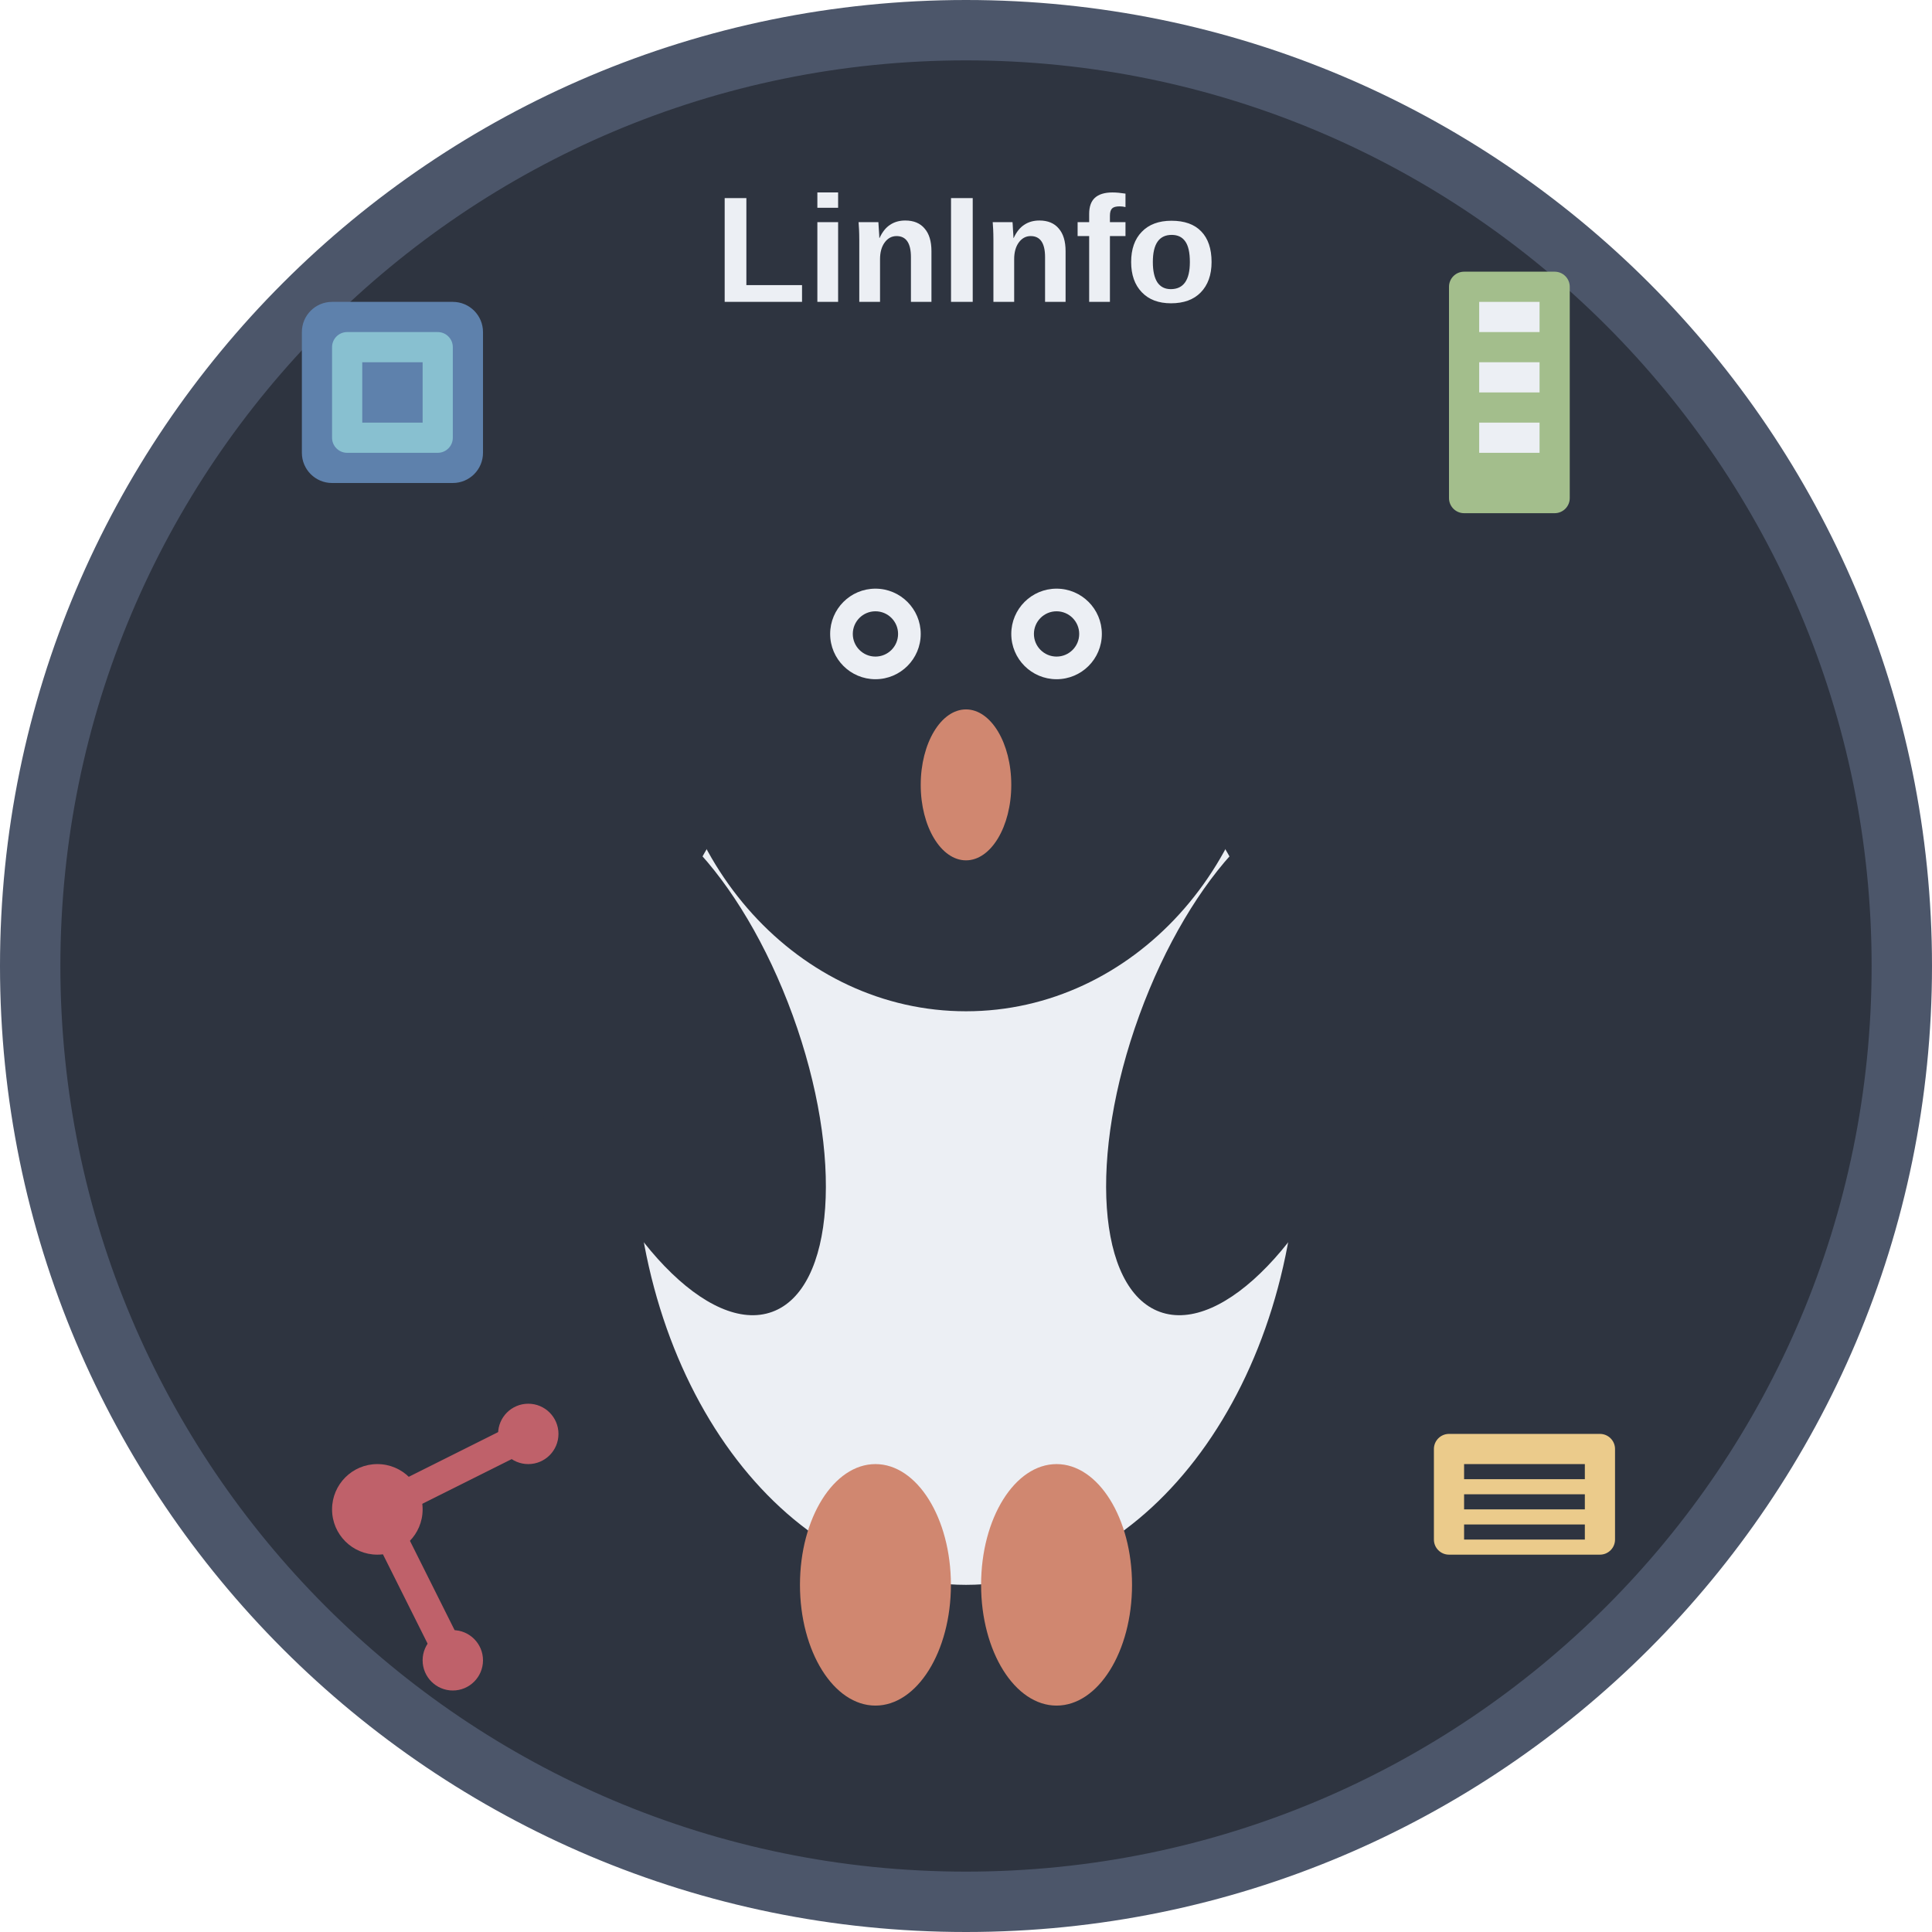
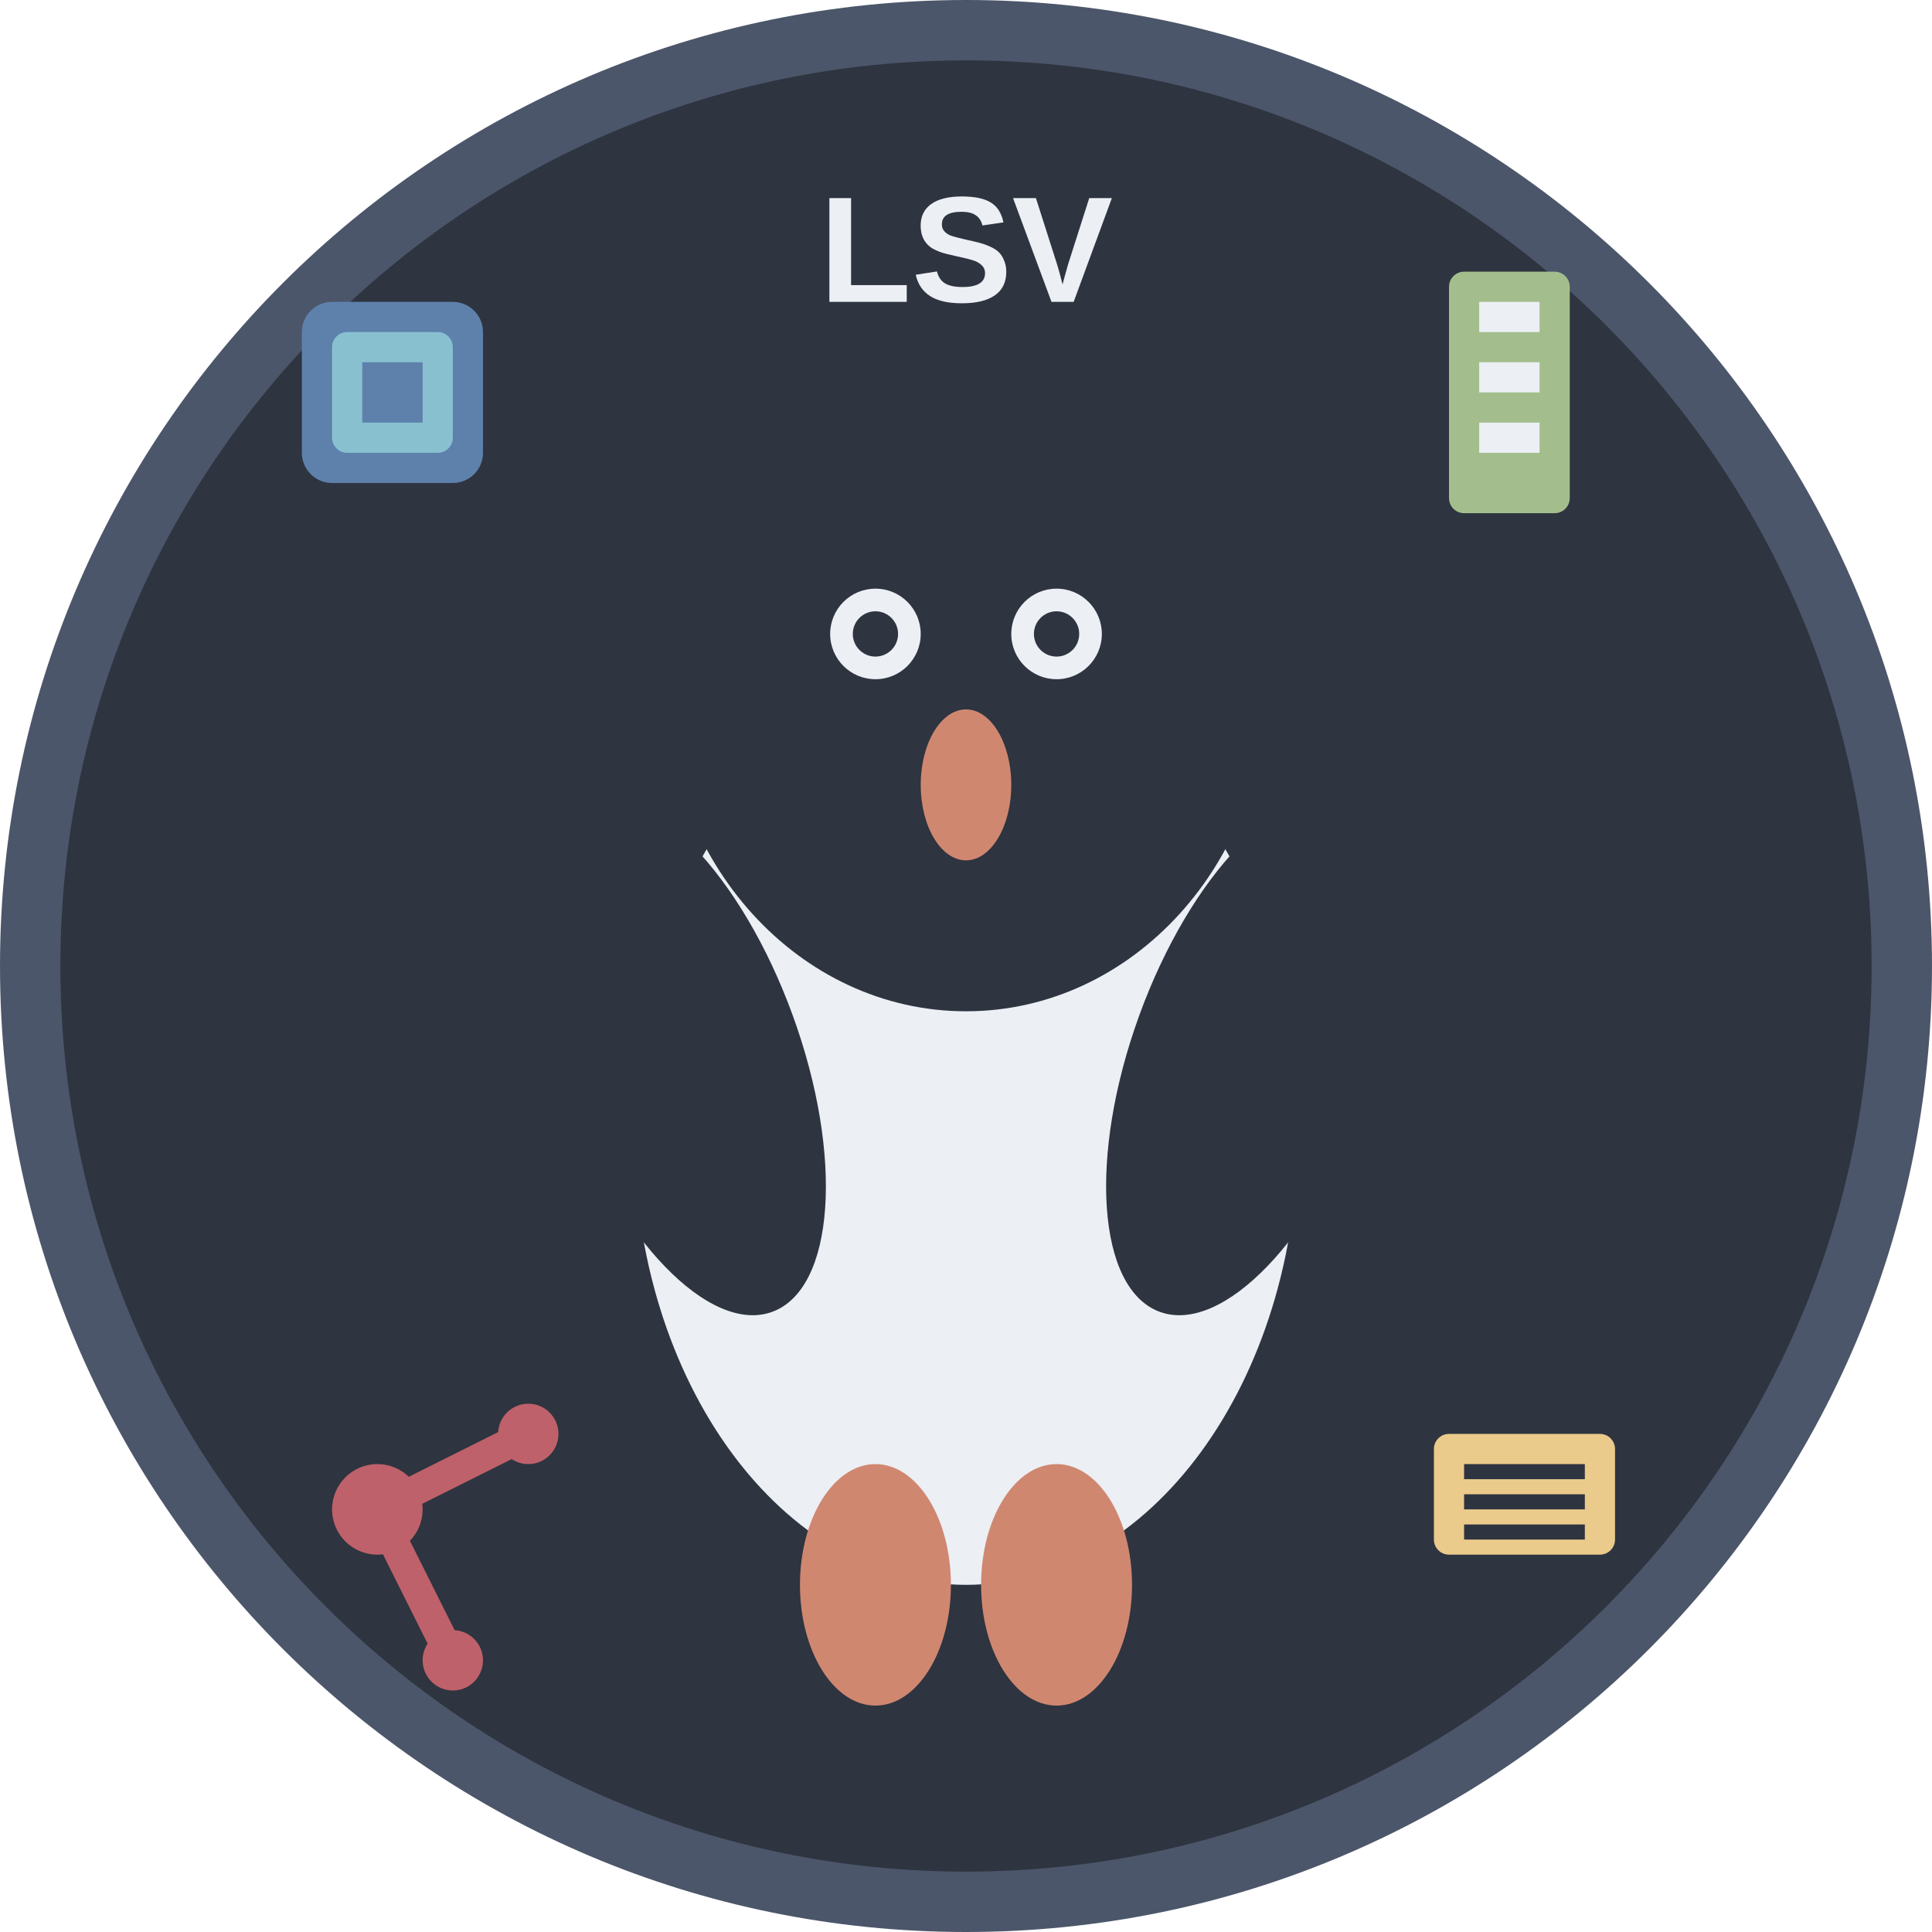
<svg xmlns="http://www.w3.org/2000/svg" width="128" height="128" viewBox="0 0 128 128">
  <circle cx="64" cy="64" r="62" fill="#2E3440" stroke="#4C566A" stroke-width="4" />
  <ellipse cx="64" cy="75" rx="28" ry="35" fill="#2E3440" />
  <ellipse cx="64" cy="75" rx="22" ry="30" fill="#ECEFF4" />
  <ellipse cx="64" cy="80" rx="16" ry="22" fill="#ECEFF4" />
  <ellipse cx="64" cy="45" rx="20" ry="22" fill="#2E3440" />
  <ellipse cx="64" cy="52" rx="3" ry="5" fill="#D08770" />
  <circle cx="58" cy="42" r="3" fill="#ECEFF4" />
  <circle cx="70" cy="42" r="3" fill="#ECEFF4" />
  <circle cx="58" cy="42" r="1.5" fill="#2E3440" />
  <circle cx="70" cy="42" r="1.5" fill="#2E3440" />
  <ellipse cx="45" cy="70" rx="8" ry="18" fill="#2E3440" transform="rotate(-20 45 70)" />
  <ellipse cx="83" cy="70" rx="8" ry="18" fill="#2E3440" transform="rotate(20 83 70)" />
  <ellipse cx="58" cy="105" rx="5" ry="8" fill="#D08770" />
  <ellipse cx="70" cy="105" rx="5" ry="8" fill="#D08770" />
  <rect x="20" y="20" width="12" height="12" fill="#5E81AC" rx="2" />
  <rect x="22" y="22" width="8" height="8" fill="#88C0D0" rx="1" />
  <rect x="24" y="24" width="4" height="4" fill="#5E81AC" />
  <rect x="96" y="18" width="8" height="16" fill="#A3BE8C" rx="1" />
  <rect x="98" y="20" width="4" height="2" fill="#ECEFF4" />
  <rect x="98" y="24" width="4" height="2" fill="#ECEFF4" />
  <rect x="98" y="28" width="4" height="2" fill="#ECEFF4" />
  <circle cx="25" cy="100" r="3" fill="#BF616A" />
  <circle cx="35" cy="95" r="2" fill="#BF616A" />
  <circle cx="30" cy="110" r="2" fill="#BF616A" />
  <line x1="25" y1="100" x2="35" y2="95" stroke="#BF616A" stroke-width="2" />
  <line x1="25" y1="100" x2="30" y2="110" stroke="#BF616A" stroke-width="2" />
  <rect x="95" y="95" width="12" height="8" fill="#EBCB8B" rx="1" />
  <rect x="97" y="97" width="8" height="1" fill="#2E3440" />
  <rect x="97" y="99" width="8" height="1" fill="#2E3440" />
  <rect x="97" y="101" width="8" height="1" fill="#2E3440" />
-   <text x="64" y="20" text-anchor="middle" font-family="Arial, sans-serif" font-size="10" font-weight="bold" fill="#ECEFF4">LinInfo</text>
+   <text x="64" y="20" text-anchor="middle" font-family="Arial, sans-serif" font-size="10" font-weight="bold" fill="#ECEFF4">LSV</text>
</svg>
